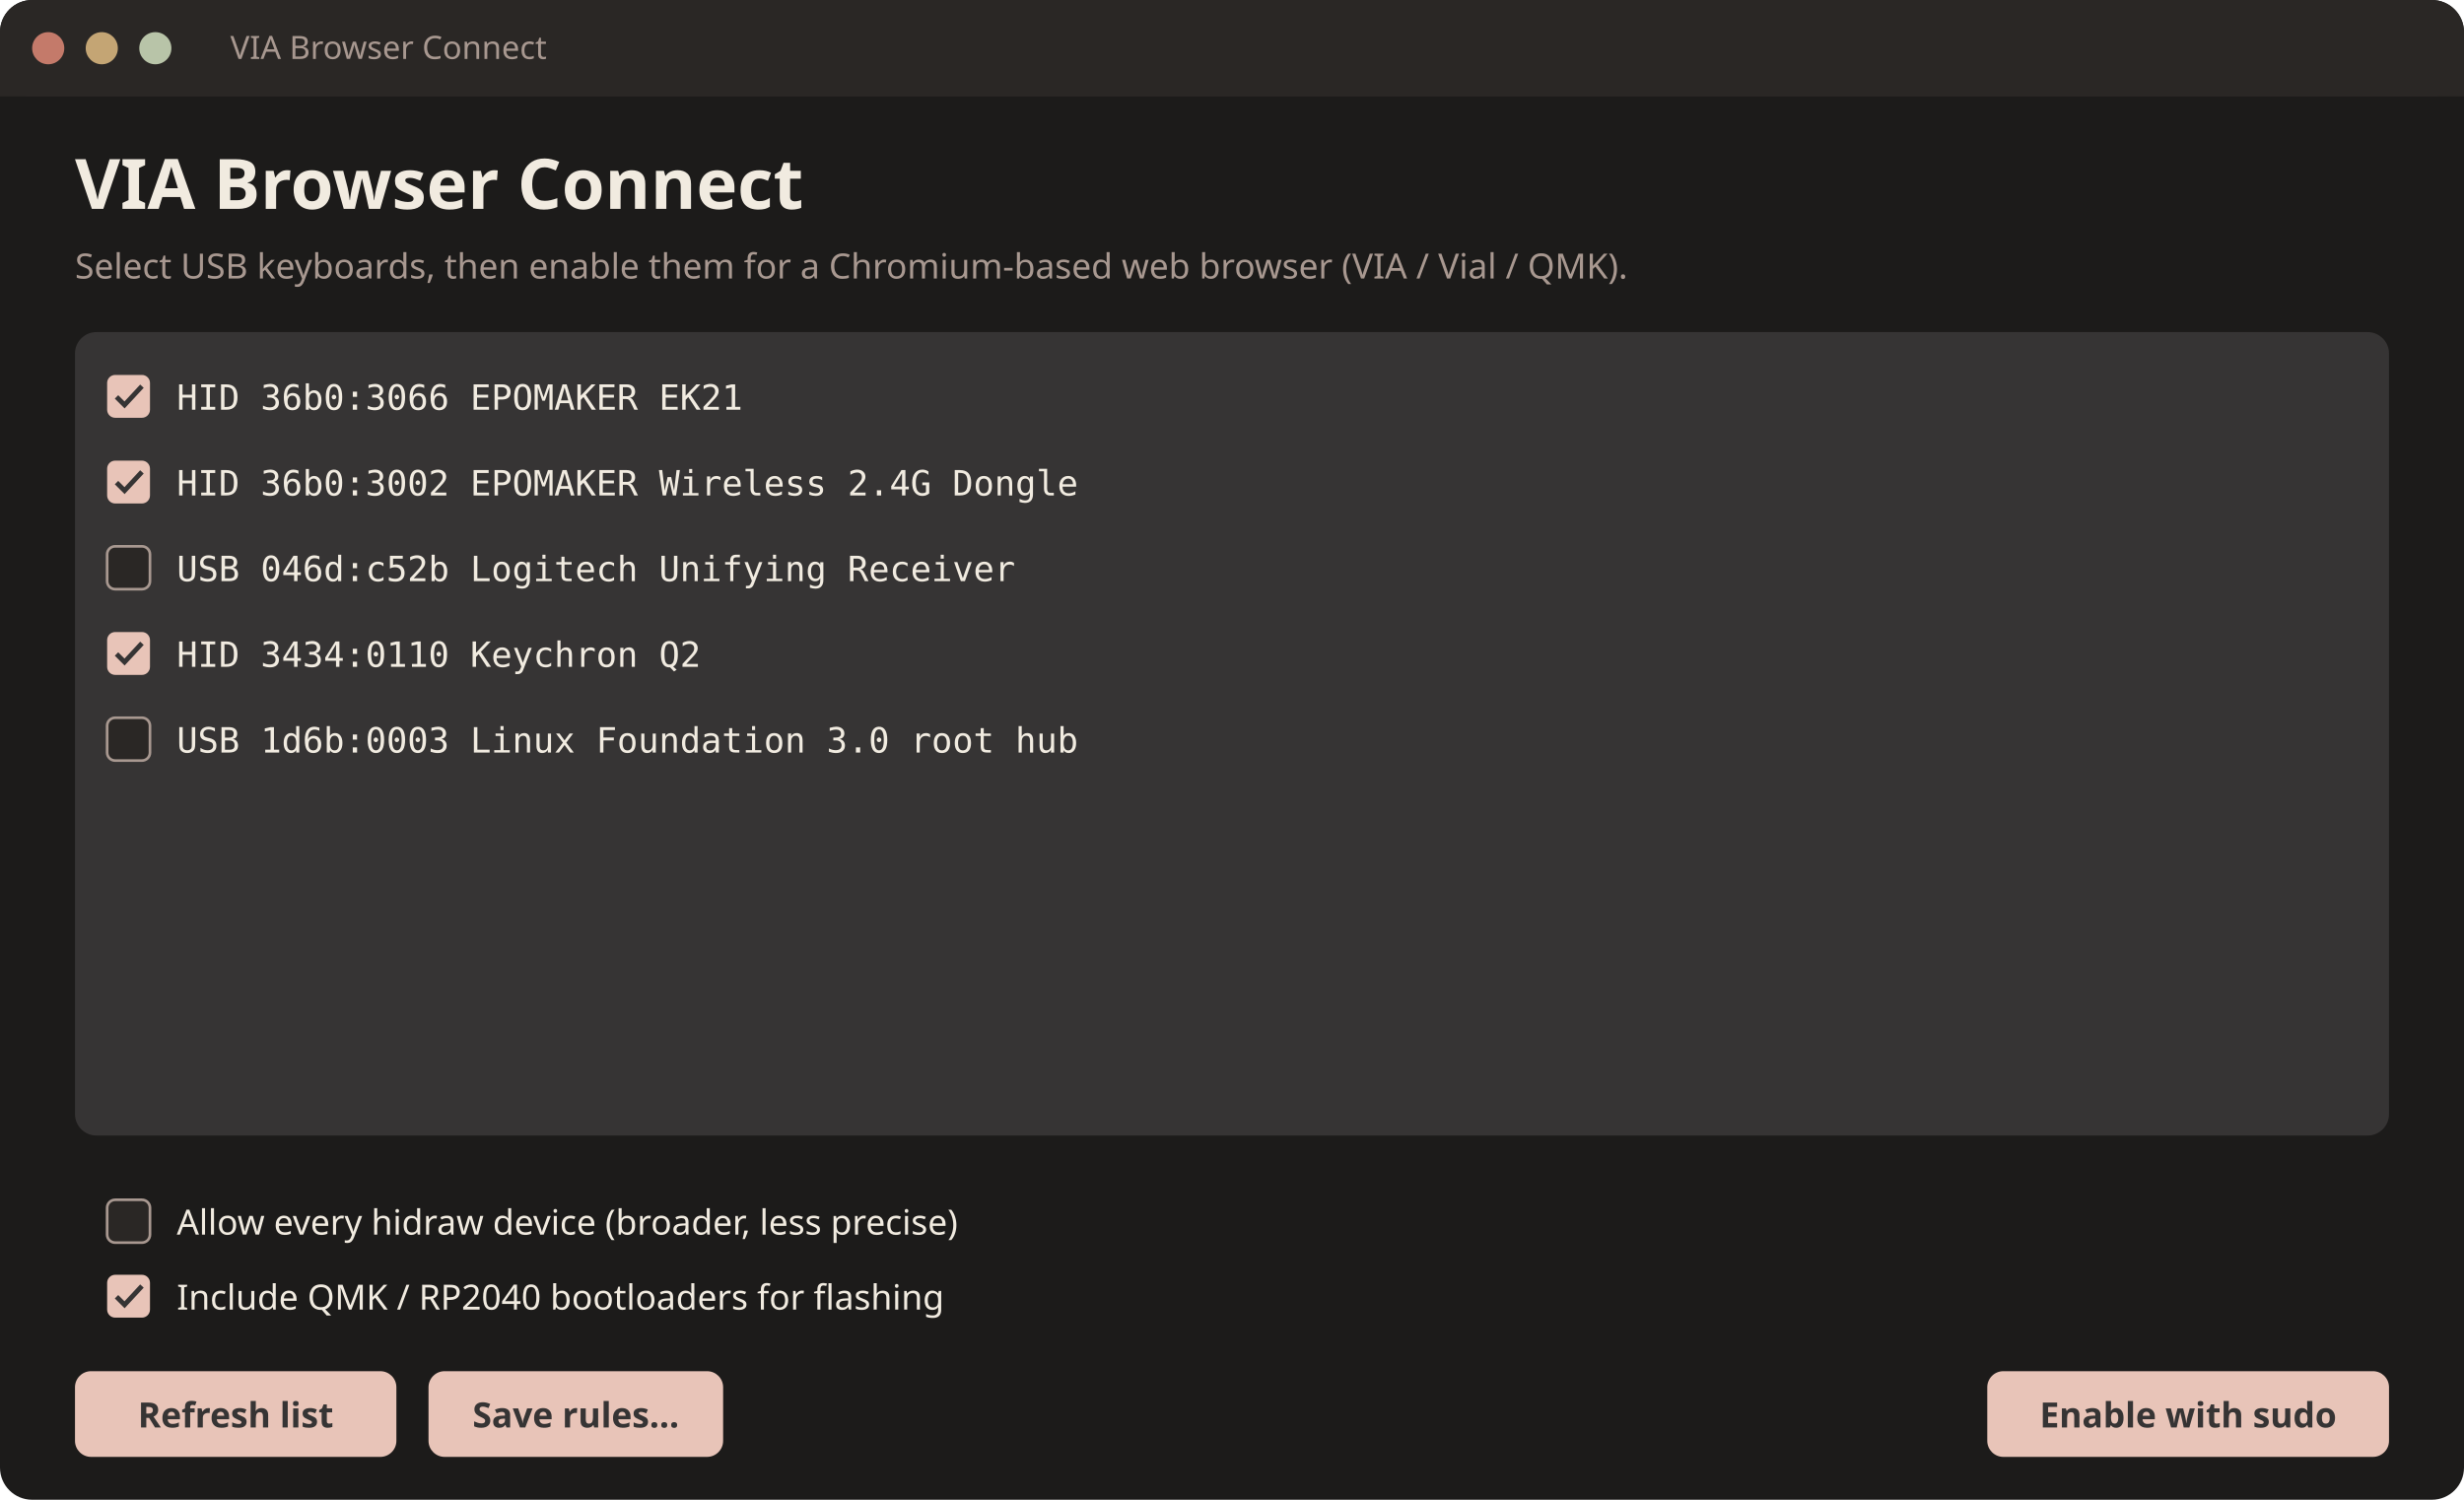
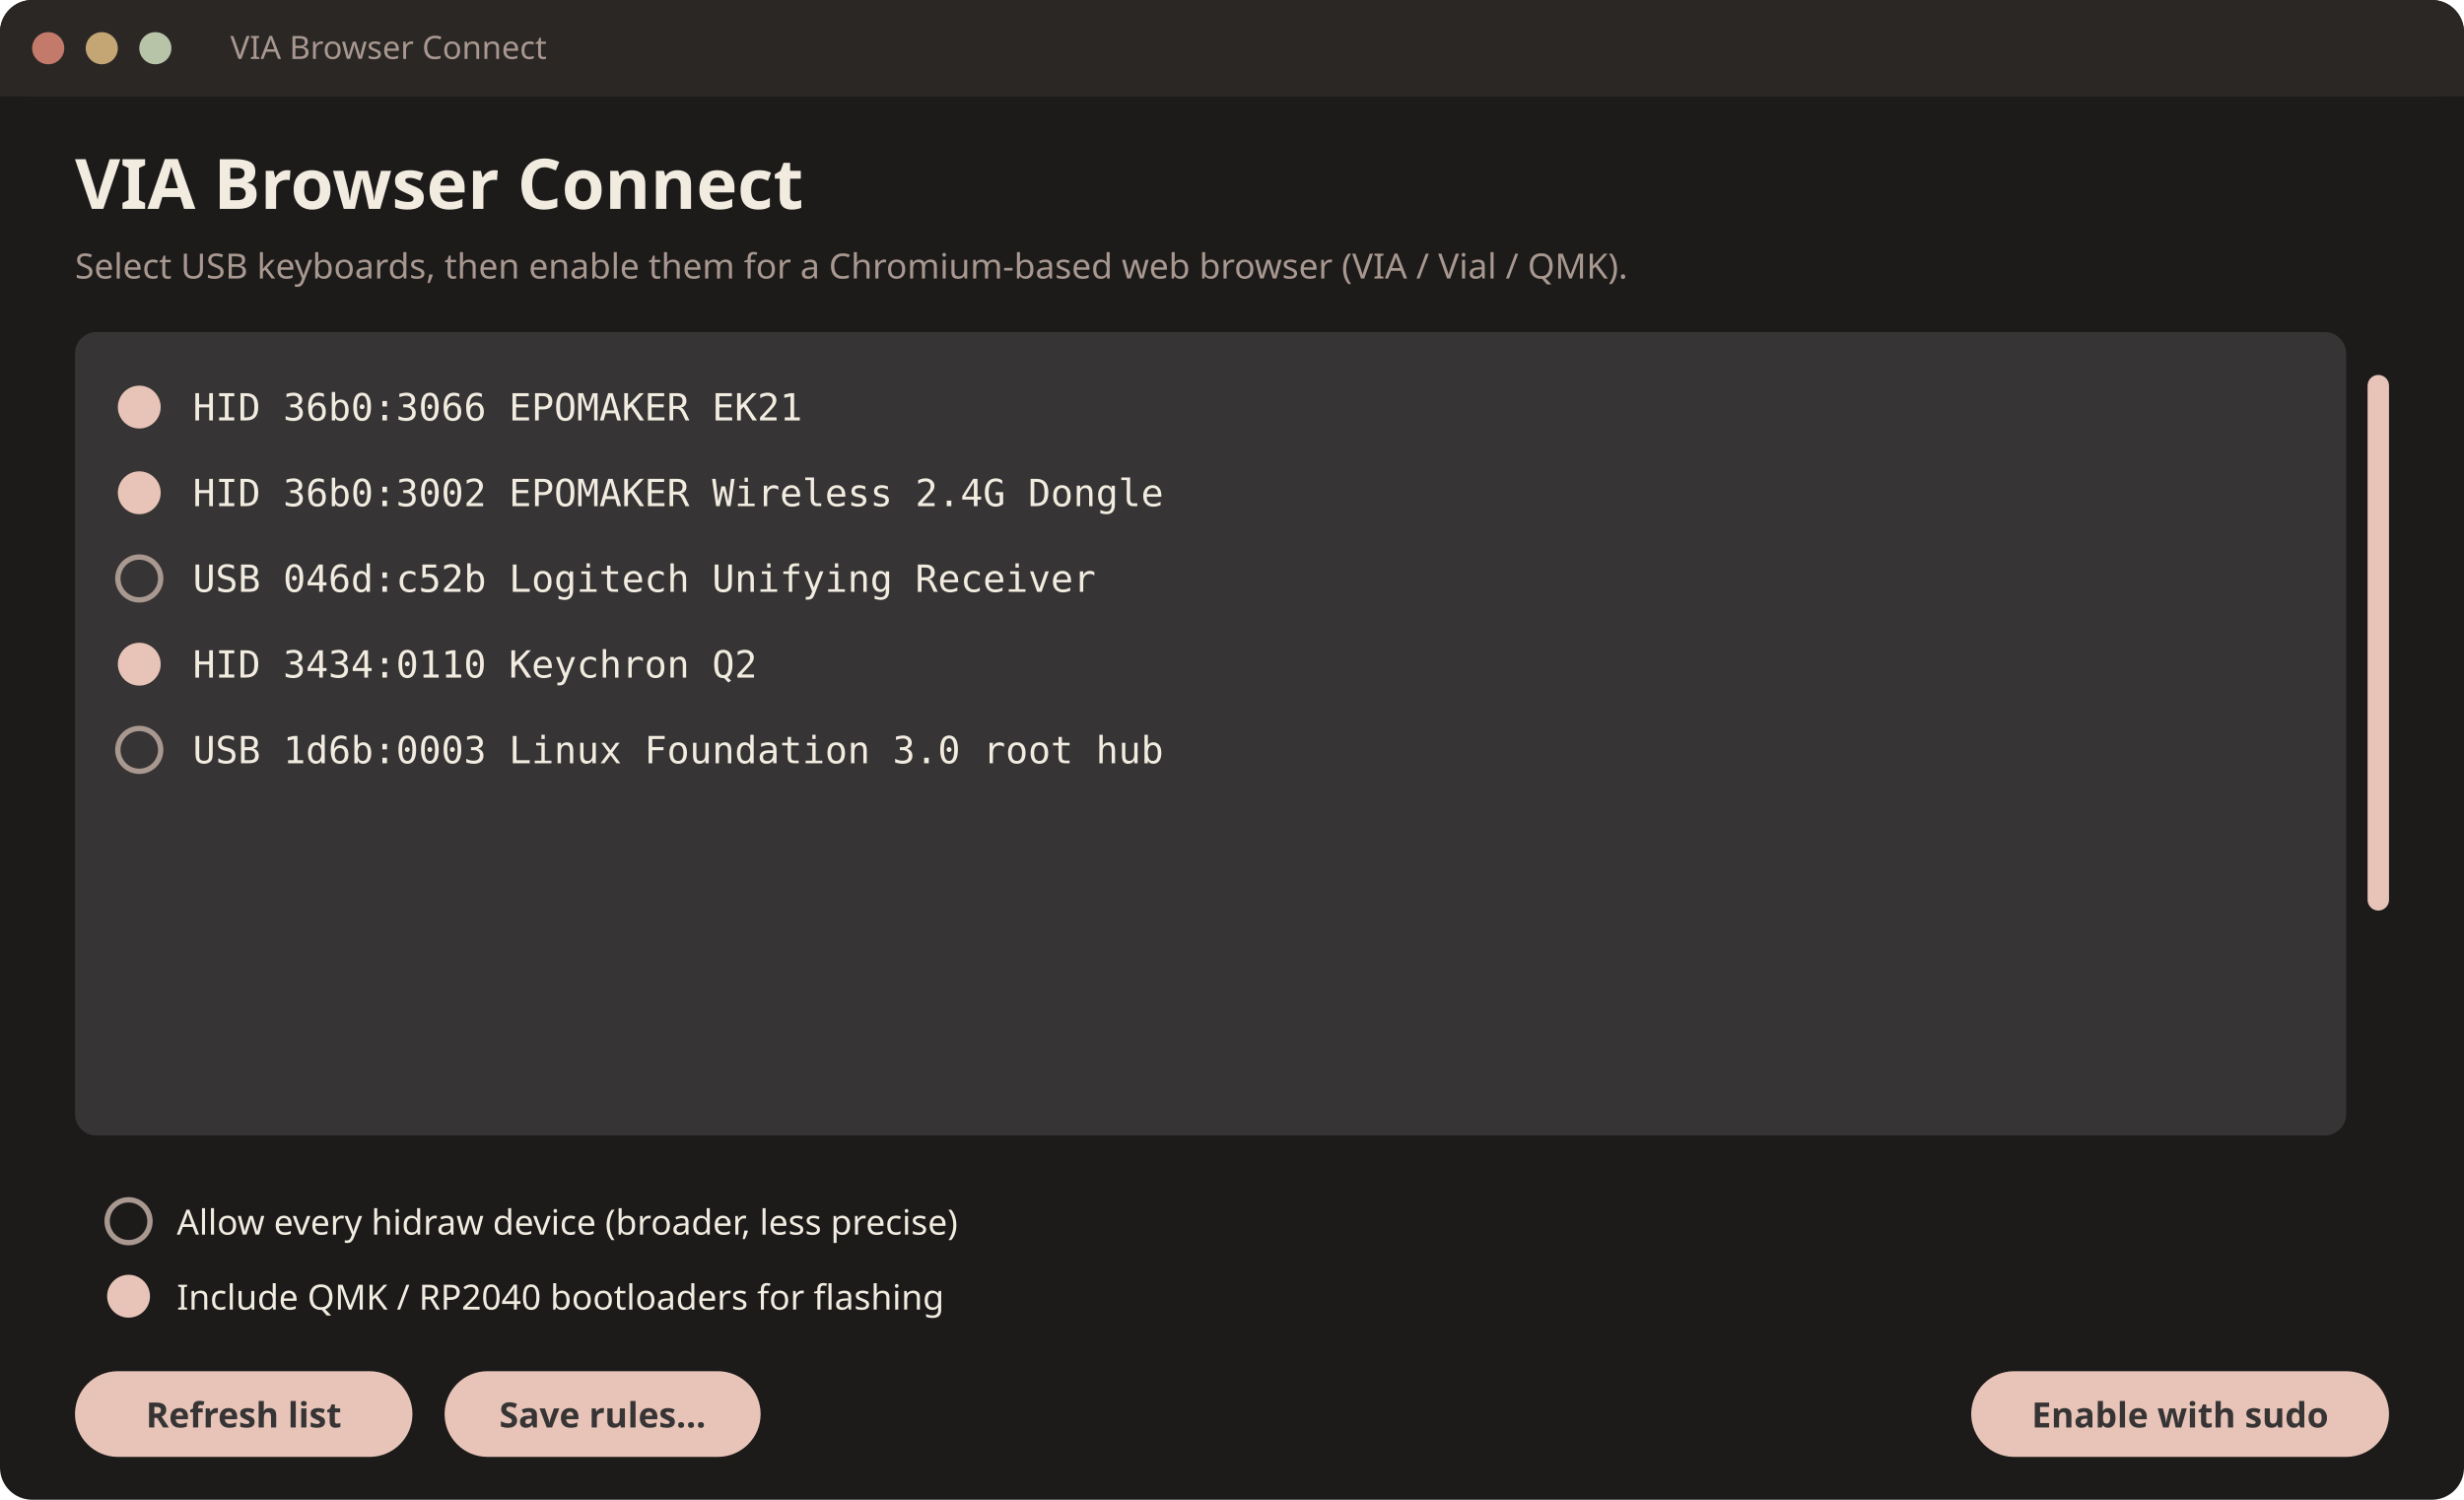
<svg xmlns="http://www.w3.org/2000/svg" viewBox="0 0 920 560" width="920" height="560">
  <rect width="920" height="560" rx="12" fill="#1c1b1a" />
  <rect x="0" y="0" width="920" height="36" rx="12" fill="#2a2725" />
  <rect x="0" y="24" width="920" height="12" fill="#2a2725" />
  <circle cx="18" cy="18" r="6" fill="#c47a6a" />
  <circle cx="38" cy="18" r="6" fill="#c4a574" />
  <circle cx="58" cy="18" r="6" fill="#b8c4a8" />
  <text x="86" y="22" fill="#a89890" font-family="Segoe UI, sans-serif" font-size="12">VIA Browser Connect</text>
  <text x="28" y="78" fill="#f1ebe0" font-family="Segoe UI, sans-serif" font-size="26" font-weight="700">VIA Browser Connect</text>
  <text x="28" y="104" fill="#a89890" font-family="Segoe UI, sans-serif" font-size="13">Select USB keyboards, then enable them for a Chromium-based web browser (VIA / Vial / QMK).</text>
-   <rect x="28" y="124" width="864" height="300" rx="8" fill="#363434" />
-   <g font-family="IBM Plex Mono, ui-monospace, monospace" font-size="13" fill="#f1ebe0">
-     <rect x="40" y="140" width="16" height="16" rx="3" fill="#e8c4b8" />
-     <path d="M43.5 148.2 l3 3 6.5-7" fill="none" stroke="#363434" stroke-width="1.8" />
-     <text x="66" y="153">HID   36b0:3066   EPOMAKER EK21</text>
-     <rect x="40" y="172" width="16" height="16" rx="3" fill="#e8c4b8" />
-     <path d="M43.5 180.2 l3 3 6.5-7" fill="none" stroke="#363434" stroke-width="1.8" />
-     <text x="66" y="185">HID   36b0:3002   EPOMAKER Wireless 2.4G Dongle</text>
-     <rect x="40" y="204" width="16" height="16" rx="3" fill="#2a2725" stroke="#a89890" />
-     <text x="66" y="217">USB   046d:c52b   Logitech Unifying Receiver</text>
-     <rect x="40" y="236" width="16" height="16" rx="3" fill="#e8c4b8" />
-     <path d="M43.5 244.2 l3 3 6.5-7" fill="none" stroke="#363434" stroke-width="1.8" />
-     <text x="66" y="249">HID   3434:0110   Keychron Q2</text>
-     <rect x="40" y="268" width="16" height="16" rx="3" fill="#2a2725" stroke="#a89890" />
-     <text x="66" y="281">USB   1d6b:0003   Linux Foundation 3.0 root hub</text>
+   <rect x="28" y="124" width="848" height="300" rx="8" fill="#363434" />
+   <rect x="884" y="140" width="8" height="200" rx="4" fill="#e8c4b8" />
+   <g font-family="IBM Plex Mono, ui-monospace, monospace" font-size="14" fill="#f1ebe0">
+     <circle cx="52" cy="152" r="8" fill="#e8c4b8" />
+     <text x="72" y="157">HID   36b0:3066   EPOMAKER EK21</text>
+     <circle cx="52" cy="184" r="8" fill="#e8c4b8" />
+     <text x="72" y="189">HID   36b0:3002   EPOMAKER Wireless 2.4G Dongle</text>
+     <circle cx="52" cy="216" r="8" fill="#363434" stroke="#a89890" stroke-width="2" />
+     <text x="72" y="221">USB   046d:c52b   Logitech Unifying Receiver</text>
+     <circle cx="52" cy="248" r="8" fill="#e8c4b8" />
+     <text x="72" y="253">HID   3434:0110   Keychron Q2</text>
+     <circle cx="52" cy="280" r="8" fill="#363434" stroke="#a89890" stroke-width="2" />
+     <text x="72" y="285">USB   1d6b:0003   Linux Foundation 3.0 root hub</text>
  </g>
-   <rect x="40" y="448" width="16" height="16" rx="3" fill="#2a2725" stroke="#a89890" />
+   <circle cx="48" cy="456" r="8" fill="#1c1b1a" stroke="#a89890" stroke-width="2" />
  <text x="66" y="461" fill="#f1ebe0" font-family="Segoe UI, sans-serif" font-size="13">Allow every hidraw device (broader, less precise)</text>
-   <rect x="40" y="476" width="16" height="16" rx="3" fill="#e8c4b8" />
-   <path d="M43.5 484.2 l3 3 6.5-7" fill="none" stroke="#363434" stroke-width="1.8" />
+   <circle cx="48" cy="484" r="8" fill="#e8c4b8" />
  <text x="66" y="489" fill="#f1ebe0" font-family="Segoe UI, sans-serif" font-size="13">Include QMK / RP2040 bootloaders for flashing</text>
-   <rect x="28" y="512" width="120" height="32" rx="6" fill="#e8c4b8" />
-   <text x="88" y="533" text-anchor="middle" fill="#363434" font-family="Segoe UI, sans-serif" font-size="13" font-weight="600">Refresh list</text>
-   <rect x="160" y="512" width="110" height="32" rx="6" fill="#e8c4b8" />
-   <text x="215" y="533" text-anchor="middle" fill="#363434" font-family="Segoe UI, sans-serif" font-size="13" font-weight="600">Save rules…</text>
-   <rect x="742" y="512" width="150" height="32" rx="6" fill="#e8c4b8" />
-   <text x="817" y="533" text-anchor="middle" fill="#363434" font-family="Segoe UI, sans-serif" font-size="13" font-weight="600">Enable with sudo</text>
+   <rect x="28" y="512" width="126" height="32" rx="16" fill="#e8c4b8" />
+   <text x="91" y="533" text-anchor="middle" fill="#363434" font-family="Segoe UI, sans-serif" font-size="13" font-weight="600">Refresh list</text>
+   <rect x="166" y="512" width="118" height="32" rx="16" fill="#e8c4b8" />
+   <text x="225" y="533" text-anchor="middle" fill="#363434" font-family="Segoe UI, sans-serif" font-size="13" font-weight="600">Save rules…</text>
+   <rect x="736" y="512" width="156" height="32" rx="16" fill="#e8c4b8" />
+   <text x="814" y="533" text-anchor="middle" fill="#363434" font-family="Segoe UI, sans-serif" font-size="13" font-weight="600">Enable with sudo</text>
</svg>
